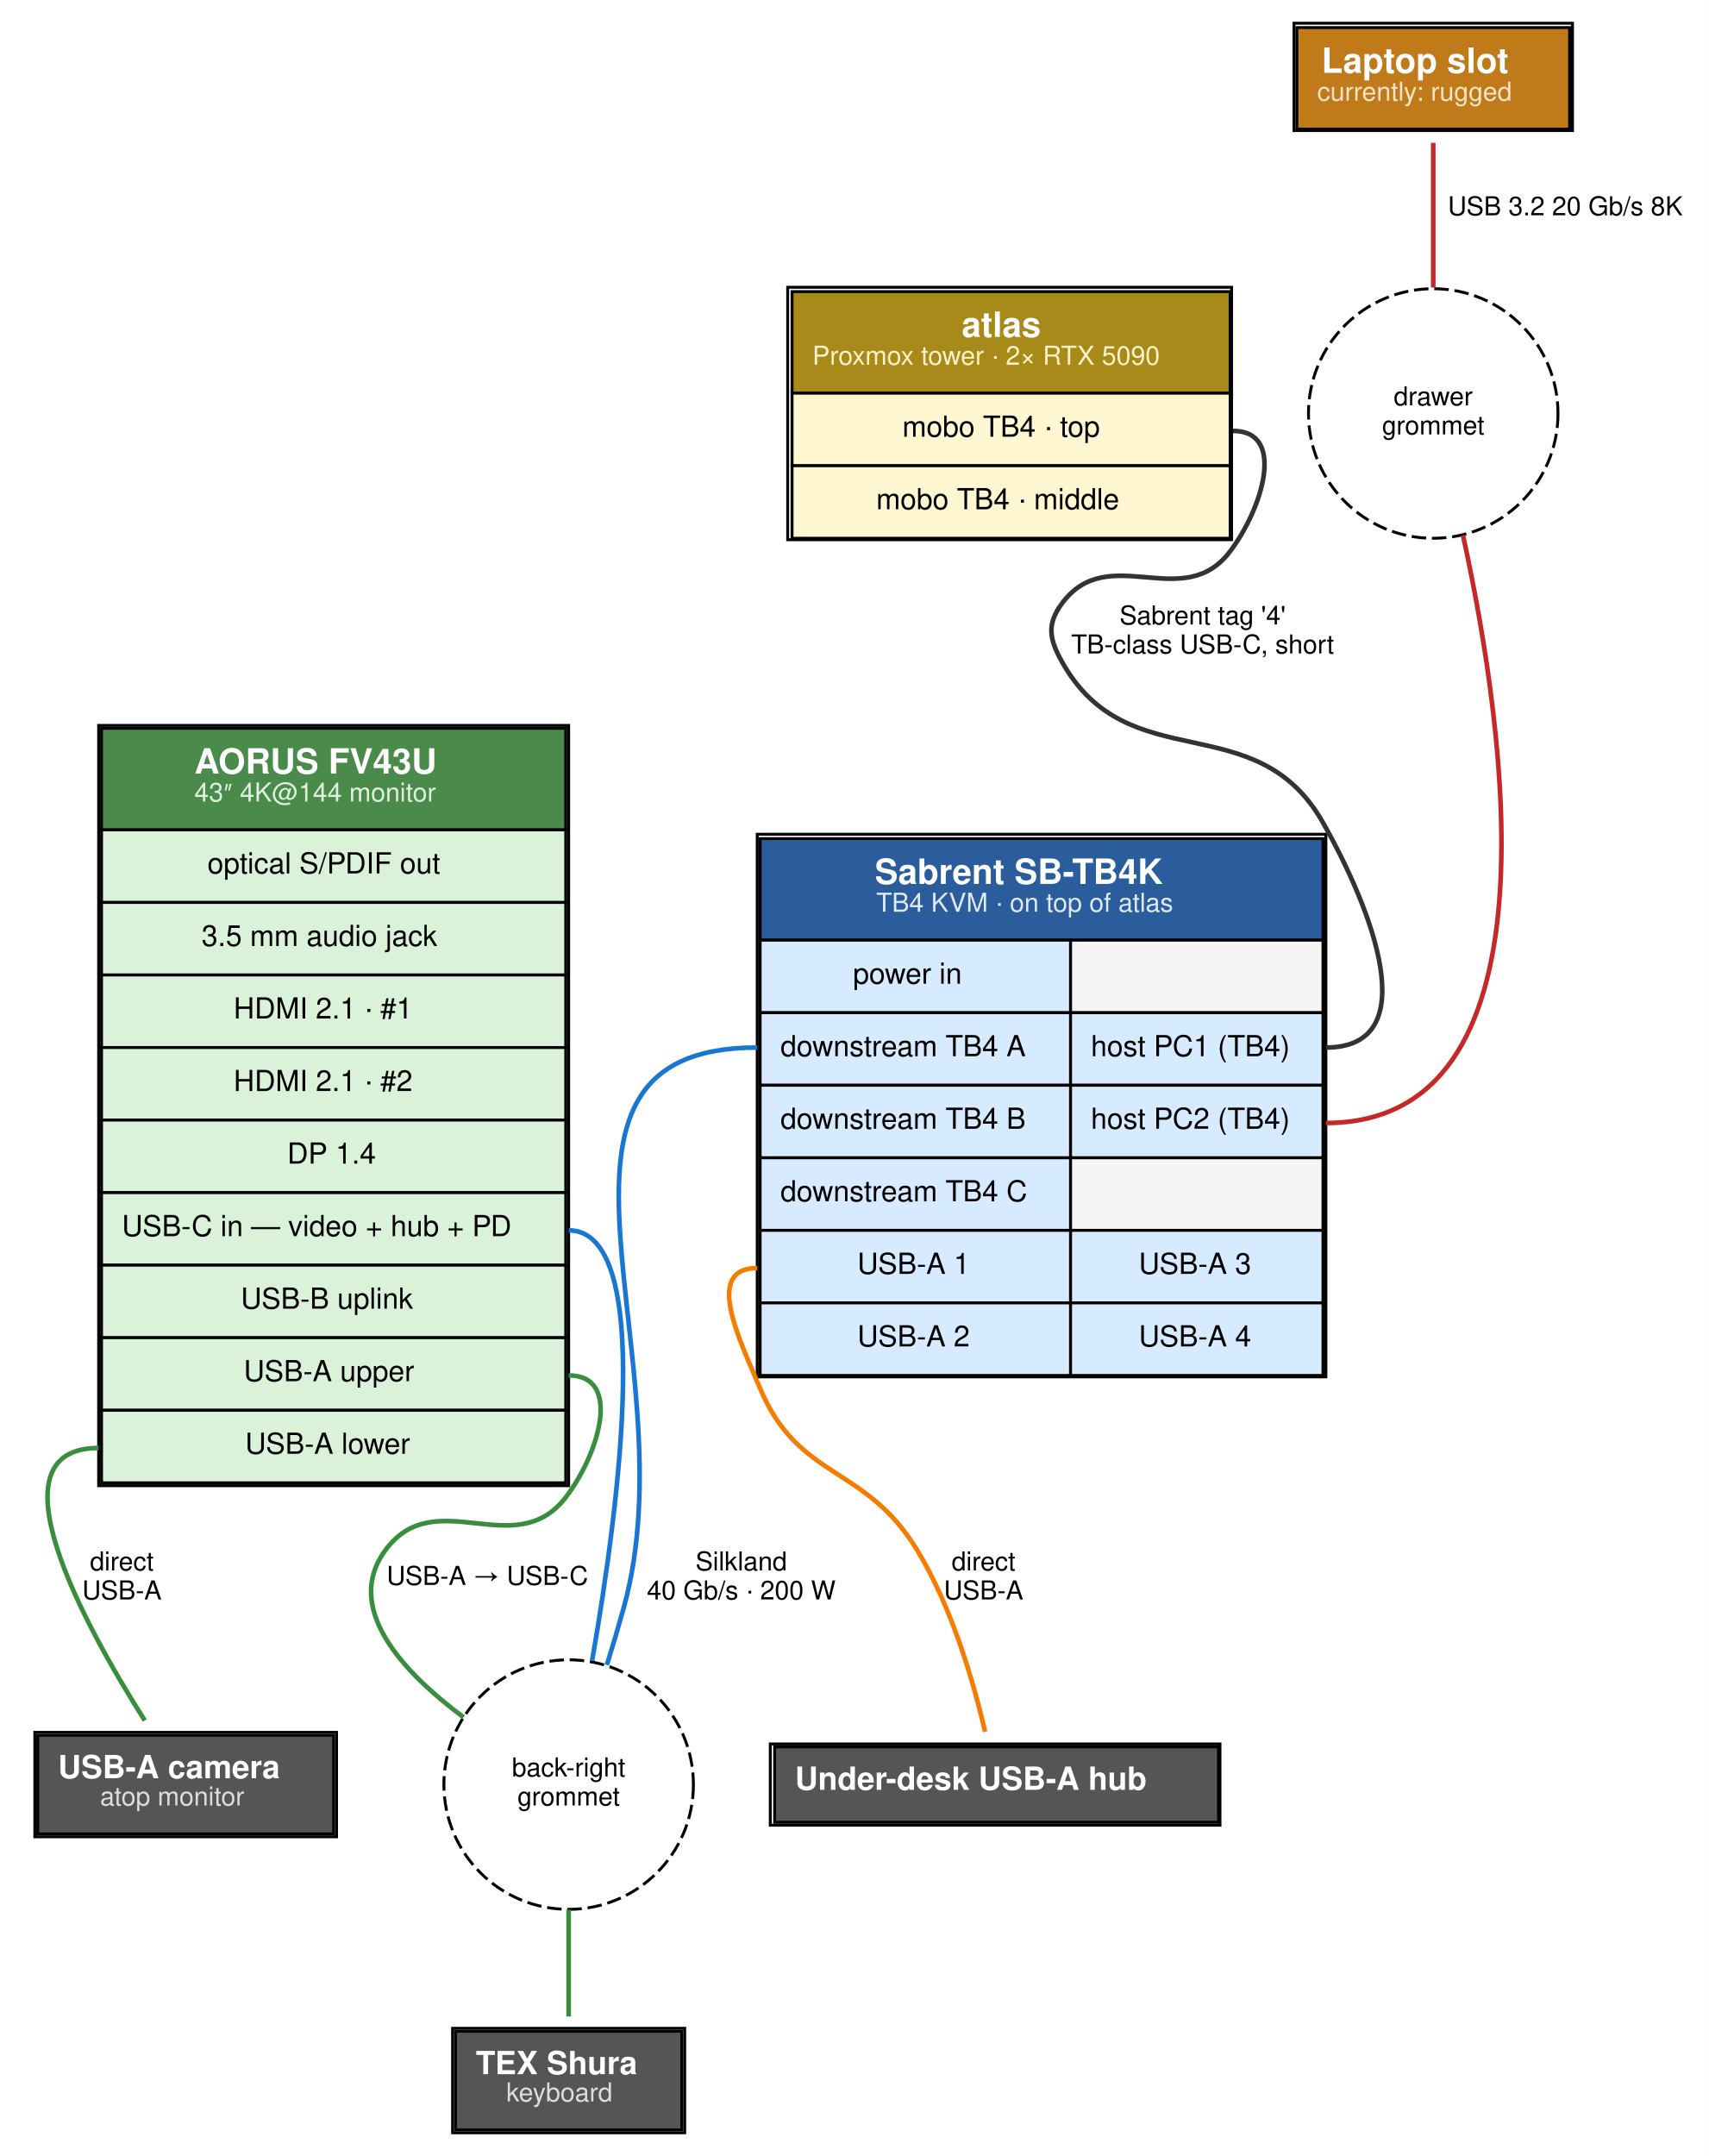
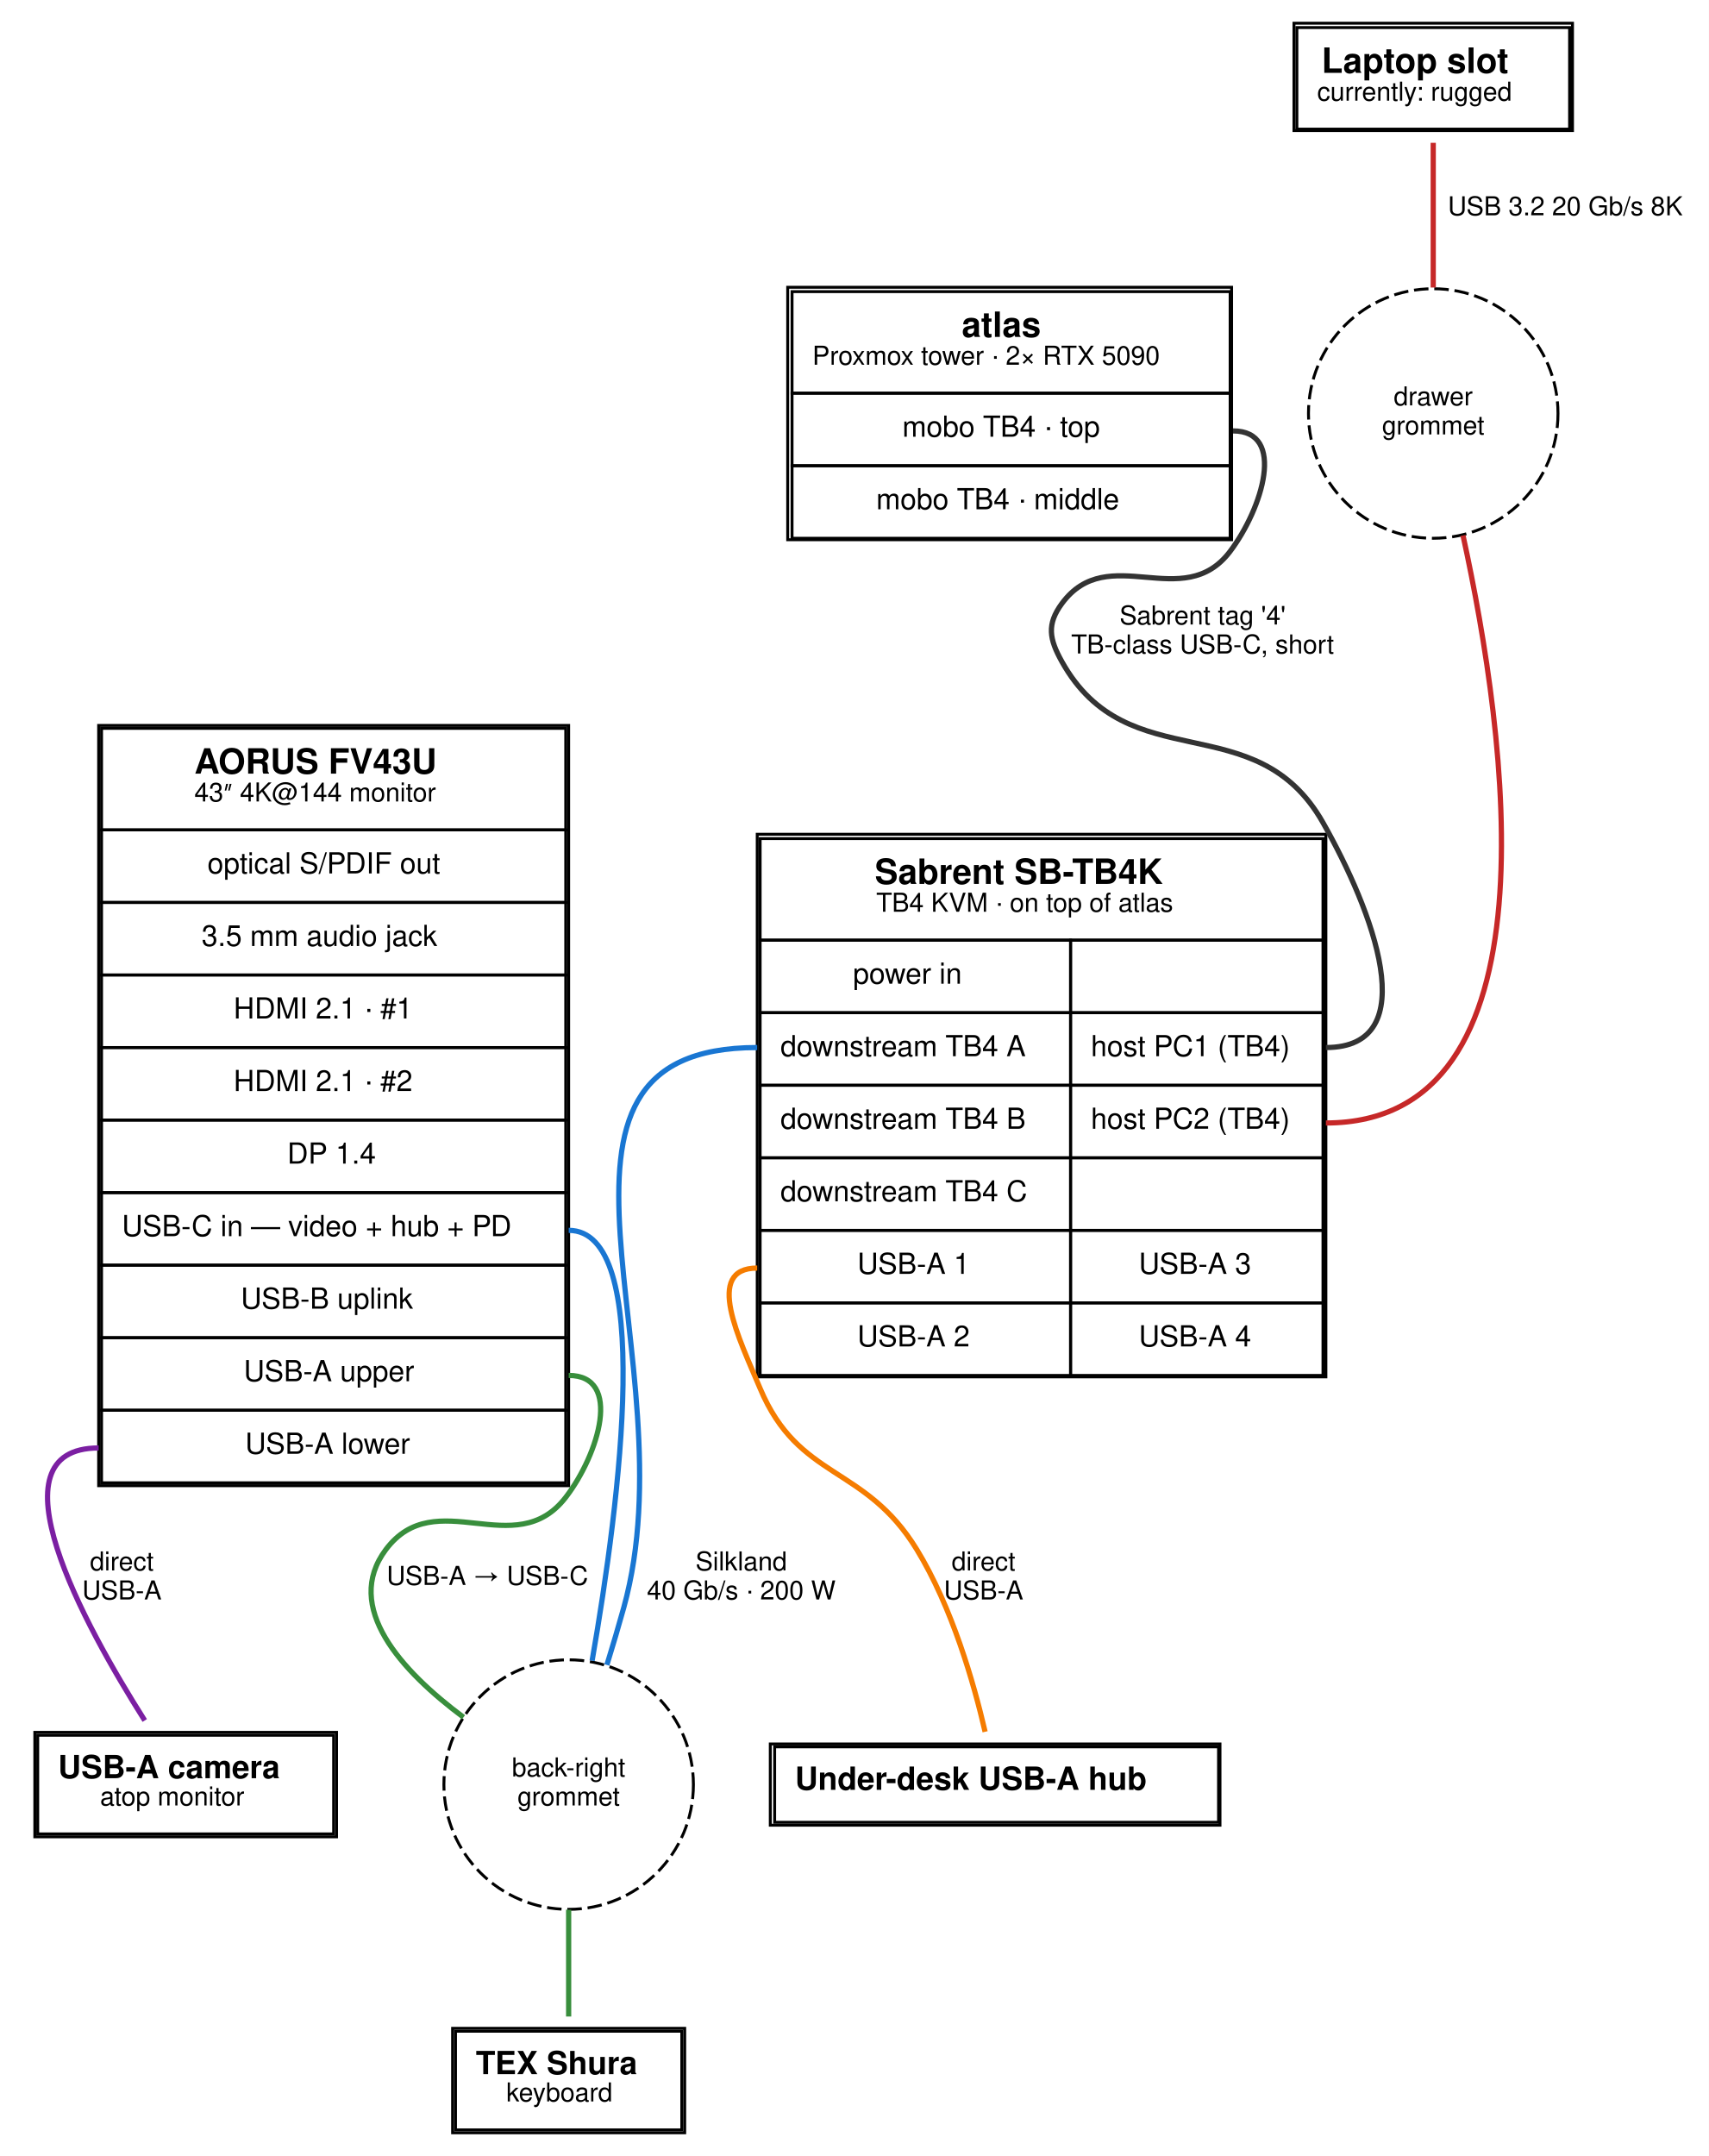
<svg xmlns="http://www.w3.org/2000/svg" width="589pt" height="743pt" viewBox="0.00 0.00 589.00 743.00">
  <g id="graph0" class="graph" transform="scale(1 1) rotate(0) translate(4 739)">
    <polygon fill="white" stroke="transparent" points="-4,4 -4,-739 585,-739 585,4 -4,4" />
    <g id="node1" class="node">
-       <polygon fill="#4a8a4a" stroke="transparent" points="31,-453 31,-488 191,-488 191,-453 31,-453" />
      <polygon fill="none" stroke="black" points="31,-453 31,-488 191,-488 191,-453 31,-453" />
-       <text text-anchor="start" x="63" y="-472.4" font-family="Helvetica,sans-Serif" font-weight="bold" font-size="12.00" fill="white">AORUS FV43U</text>
-       <text text-anchor="start" x="63" y="-462.8" font-family="Helvetica,sans-Serif" font-size="9.00" fill="#e0f0e0">43″ 4K@144 monitor</text>
-       <polygon fill="#d9f2d9" stroke="transparent" points="31,-428 31,-453 191,-453 191,-428 31,-428" />
+       <text text-anchor="start" x="63" y="-472.4" font-family="Helvetica,sans-Serif" font-weight="bold" font-size="12.00">AORUS FV43U</text>
+       <text text-anchor="start" x="63" y="-462.8" font-family="Helvetica,sans-Serif" font-size="9.00">43″ 4K@144 monitor</text>
      <polygon fill="none" stroke="black" points="31,-428 31,-453 191,-453 191,-428 31,-428" />
      <text text-anchor="start" x="67.5" y="-438" font-family="Helvetica,sans-Serif" font-size="10.00">optical S/PDIF out</text>
-       <polygon fill="#d9f2d9" stroke="transparent" points="31,-403 31,-428 191,-428 191,-403 31,-403" />
      <polygon fill="none" stroke="black" points="31,-403 31,-428 191,-428 191,-403 31,-403" />
      <text text-anchor="start" x="65.5" y="-413" font-family="Helvetica,sans-Serif" font-size="10.00">3.5 mm audio jack</text>
-       <polygon fill="#d9f2d9" stroke="transparent" points="31,-378 31,-403 191,-403 191,-378 31,-378" />
      <polygon fill="none" stroke="black" points="31,-378 31,-403 191,-403 191,-378 31,-378" />
      <text text-anchor="start" x="76.5" y="-388" font-family="Helvetica,sans-Serif" font-size="10.00">HDMI 2.1 · #1</text>
-       <polygon fill="#d9f2d9" stroke="transparent" points="31,-353 31,-378 191,-378 191,-353 31,-353" />
      <polygon fill="none" stroke="black" points="31,-353 31,-378 191,-378 191,-353 31,-353" />
      <text text-anchor="start" x="76.5" y="-363" font-family="Helvetica,sans-Serif" font-size="10.00">HDMI 2.1 · #2</text>
-       <polygon fill="#d9f2d9" stroke="transparent" points="31,-328 31,-353 191,-353 191,-328 31,-328" />
      <polygon fill="none" stroke="black" points="31,-328 31,-353 191,-353 191,-328 31,-328" />
      <text text-anchor="start" x="95" y="-338" font-family="Helvetica,sans-Serif" font-size="10.00">DP 1.4</text>
-       <polygon fill="#d9f2d9" stroke="transparent" points="31,-303 31,-328 191,-328 191,-303 31,-303" />
      <polygon fill="none" stroke="black" points="31,-303 31,-328 191,-328 191,-303 31,-303" />
      <text text-anchor="start" x="38" y="-313" font-family="Helvetica,sans-Serif" font-size="10.00">USB-C in — video + hub + PD</text>
-       <polygon fill="#d9f2d9" stroke="transparent" points="31,-278 31,-303 191,-303 191,-278 31,-278" />
      <polygon fill="none" stroke="black" points="31,-278 31,-303 191,-303 191,-278 31,-278" />
      <text text-anchor="start" x="79" y="-288" font-family="Helvetica,sans-Serif" font-size="10.00">USB-B uplink</text>
-       <polygon fill="#d9f2d9" stroke="transparent" points="31,-253 31,-278 191,-278 191,-253 31,-253" />
      <polygon fill="none" stroke="black" points="31,-253 31,-278 191,-278 191,-253 31,-253" />
      <text text-anchor="start" x="80" y="-263" font-family="Helvetica,sans-Serif" font-size="10.00">USB-A upper</text>
-       <polygon fill="#d9f2d9" stroke="transparent" points="31,-228 31,-253 191,-253 191,-228 31,-228" />
      <polygon fill="none" stroke="black" points="31,-228 31,-253 191,-253 191,-228 31,-228" />
      <text text-anchor="start" x="80.5" y="-238" font-family="Helvetica,sans-Serif" font-size="10.00">USB-A lower</text>
      <polygon fill="none" stroke="black" points="30,-227 30,-489 192,-489 192,-227 30,-227" />
    </g>
    <g id="node5" class="node">
      <ellipse fill="none" stroke="black" stroke-dasharray="5,2" cx="192" cy="-124" rx="43" ry="43" />
      <text text-anchor="middle" x="192" y="-126.8" font-family="Helvetica,sans-Serif" font-size="9.00">back-right</text>
      <text text-anchor="middle" x="192" y="-116.8" font-family="Helvetica,sans-Serif" font-size="9.00">grommet</text>
    </g>
    <g id="edge7" class="edge">
-       <path fill="none" stroke="#388e3c" stroke-width="1.6" d="M192,-265C210.67,-265 202.39,-237.8 191,-223 173.5,-200.26 146.23,-227.94 129,-205 114.14,-185.21 134.37,-163.14 155.76,-147.2" />
+       <path fill="none" stroke="#388e3c" stroke-width="1.8" d="M192,-265C210.67,-265 202.39,-237.8 191,-223 173.5,-200.26 146.23,-227.94 129,-205 114.14,-185.21 134.37,-163.14 155.76,-147.2" />
      <text text-anchor="middle" x="164" y="-192.8" font-family="Helvetica,sans-Serif" font-size="9.00">USB-A → USB-C</text>
    </g>
    <g id="node7" class="node">
-       <polygon fill="#555555" stroke="transparent" points="9,-107 9,-141 111,-141 111,-107 9,-107" />
      <polygon fill="none" stroke="black" points="9,-107 9,-141 111,-141 111,-107 9,-107" />
-       <text text-anchor="start" x="16" y="-126.2" font-family="Helvetica,sans-Serif" font-weight="bold" font-size="11.00" fill="white">USB-A camera</text>
-       <text text-anchor="start" x="30.5" y="-116.8" font-family="Helvetica,sans-Serif" font-size="9.00" fill="#dddddd">atop monitor</text>
+       <text text-anchor="start" x="16" y="-126.2" font-family="Helvetica,sans-Serif" font-weight="bold" font-size="11.00">USB-A camera</text>
+       <text text-anchor="start" x="30.5" y="-116.8" font-family="Helvetica,sans-Serif" font-size="9.00">atop monitor</text>
      <polygon fill="none" stroke="black" points="8,-106 8,-142 112,-142 112,-106 8,-106" />
    </g>
    <g id="edge9" class="edge">
-       <path fill="none" stroke="#388e3c" stroke-width="1.6" d="M30,-240C-8.38,-240 24.85,-179.29 45.89,-146.09" />
+       <path fill="none" stroke="#7b1fa2" stroke-width="1.8" d="M30,-240C-8.38,-240 24.85,-179.29 45.89,-146.09" />
      <text text-anchor="middle" x="38" y="-197.8" font-family="Helvetica,sans-Serif" font-size="9.00">direct</text>
      <text text-anchor="middle" x="38" y="-187.8" font-family="Helvetica,sans-Serif" font-size="9.00">USB-A</text>
    </g>
    <g id="node2" class="node">
-       <polygon fill="#2b5c9b" stroke="transparent" points="258,-415 258,-450 452,-450 452,-415 258,-415" />
      <polygon fill="none" stroke="black" points="258,-415 258,-450 452,-450 452,-415 258,-415" />
-       <text text-anchor="start" x="297.5" y="-434.4" font-family="Helvetica,sans-Serif" font-weight="bold" font-size="12.00" fill="white">Sabrent SB-TB4K</text>
-       <text text-anchor="start" x="298" y="-424.8" font-family="Helvetica,sans-Serif" font-size="9.00" fill="#dceafa">TB4 KVM · on top of atlas</text>
-       <polygon fill="#d6ebff" stroke="transparent" points="258,-390 258,-415 365,-415 365,-390 258,-390" />
+       <text text-anchor="start" x="297.5" y="-434.4" font-family="Helvetica,sans-Serif" font-weight="bold" font-size="12.00">Sabrent SB-TB4K</text>
+       <text text-anchor="start" x="298" y="-424.8" font-family="Helvetica,sans-Serif" font-size="9.00">TB4 KVM · on top of atlas</text>
      <polygon fill="none" stroke="black" points="258,-390 258,-415 365,-415 365,-390 258,-390" />
      <text text-anchor="start" x="290" y="-400" font-family="Helvetica,sans-Serif" font-size="10.00">power in</text>
-       <polygon fill="#f5f5f5" stroke="transparent" points="365,-390 365,-415 452,-415 452,-390 365,-390" />
      <polygon fill="none" stroke="black" points="365,-390 365,-415 452,-415 452,-390 365,-390" />
-       <polygon fill="#d6ebff" stroke="transparent" points="258,-365 258,-390 365,-390 365,-365 258,-365" />
      <polygon fill="none" stroke="black" points="258,-365 258,-390 365,-390 365,-365 258,-365" />
      <text text-anchor="start" x="265" y="-375" font-family="Helvetica,sans-Serif" font-size="10.00">downstream TB4 A</text>
-       <polygon fill="#d6ebff" stroke="transparent" points="365,-365 365,-390 452,-390 452,-365 365,-365" />
      <polygon fill="none" stroke="black" points="365,-365 365,-390 452,-390 452,-365 365,-365" />
      <text text-anchor="start" x="372" y="-375" font-family="Helvetica,sans-Serif" font-size="10.00">host PC1 (TB4)</text>
-       <polygon fill="#d6ebff" stroke="transparent" points="258,-340 258,-365 365,-365 365,-340 258,-340" />
      <polygon fill="none" stroke="black" points="258,-340 258,-365 365,-365 365,-340 258,-340" />
      <text text-anchor="start" x="265" y="-350" font-family="Helvetica,sans-Serif" font-size="10.00">downstream TB4 B</text>
-       <polygon fill="#d6ebff" stroke="transparent" points="365,-340 365,-365 452,-365 452,-340 365,-340" />
      <polygon fill="none" stroke="black" points="365,-340 365,-365 452,-365 452,-340 365,-340" />
      <text text-anchor="start" x="372" y="-350" font-family="Helvetica,sans-Serif" font-size="10.00">host PC2 (TB4)</text>
-       <polygon fill="#d6ebff" stroke="transparent" points="258,-315 258,-340 365,-340 365,-315 258,-315" />
      <polygon fill="none" stroke="black" points="258,-315 258,-340 365,-340 365,-315 258,-315" />
      <text text-anchor="start" x="265" y="-325" font-family="Helvetica,sans-Serif" font-size="10.00">downstream TB4 C</text>
-       <polygon fill="#f5f5f5" stroke="transparent" points="365,-315 365,-340 452,-340 452,-315 365,-315" />
      <polygon fill="none" stroke="black" points="365,-315 365,-340 452,-340 452,-315 365,-315" />
-       <polygon fill="#d6ebff" stroke="transparent" points="258,-290 258,-315 365,-315 365,-290 258,-290" />
      <polygon fill="none" stroke="black" points="258,-290 258,-315 365,-315 365,-290 258,-290" />
      <text text-anchor="start" x="291.5" y="-300" font-family="Helvetica,sans-Serif" font-size="10.00">USB-A 1</text>
-       <polygon fill="#d6ebff" stroke="transparent" points="365,-290 365,-315 452,-315 452,-290 365,-290" />
      <polygon fill="none" stroke="black" points="365,-290 365,-315 452,-315 452,-290 365,-290" />
      <text text-anchor="start" x="388.5" y="-300" font-family="Helvetica,sans-Serif" font-size="10.00">USB-A 3</text>
-       <polygon fill="#d6ebff" stroke="transparent" points="258,-265 258,-290 365,-290 365,-265 258,-265" />
      <polygon fill="none" stroke="black" points="258,-265 258,-290 365,-290 365,-265 258,-265" />
      <text text-anchor="start" x="291.5" y="-275" font-family="Helvetica,sans-Serif" font-size="10.00">USB-A 2</text>
-       <polygon fill="#d6ebff" stroke="transparent" points="365,-265 365,-290 452,-290 452,-265 365,-265" />
      <polygon fill="none" stroke="black" points="365,-265 365,-290 452,-290 452,-265 365,-265" />
      <text text-anchor="start" x="388.5" y="-275" font-family="Helvetica,sans-Serif" font-size="10.00">USB-A 4</text>
      <polygon fill="none" stroke="black" points="257,-264.5 257,-451.5 453,-451.5 453,-264.5 257,-264.5" />
    </g>
    <g id="edge4" class="edge">
-       <path fill="none" stroke="#1976d2" stroke-width="1.6" d="M257,-378C168.82,-378 234.55,-269.98 211,-185 209.22,-178.58 207.21,-171.81 205.18,-165.22" />
+       <path fill="none" stroke="#1976d2" stroke-width="1.8" d="M257,-378C168.82,-378 234.55,-269.98 211,-185 209.22,-178.58 207.21,-171.81 205.18,-165.22" />
      <text text-anchor="middle" x="251.5" y="-197.8" font-family="Helvetica,sans-Serif" font-size="9.00">Silkland</text>
      <text text-anchor="middle" x="251.5" y="-187.8" font-family="Helvetica,sans-Serif" font-size="9.00">40 Gb/s · 200 W</text>
    </g>
    <g id="node9" class="node">
-       <polygon fill="#555555" stroke="transparent" points="263,-111 263,-137 416,-137 416,-111 263,-111" />
      <polygon fill="none" stroke="black" points="263,-111 263,-137 416,-137 416,-111 263,-111" />
-       <text text-anchor="start" x="270" y="-122.2" font-family="Helvetica,sans-Serif" font-weight="bold" font-size="11.00" fill="white">Under-desk USB-A hub</text>
+       <text text-anchor="start" x="270" y="-122.2" font-family="Helvetica,sans-Serif" font-weight="bold" font-size="11.00">Under-desk USB-A hub</text>
      <polygon fill="none" stroke="black" points="261.5,-110 261.5,-138 416.5,-138 416.5,-110 261.5,-110" />
    </g>
    <g id="edge6" class="edge">
-       <path fill="none" stroke="#f57c00" stroke-width="1.6" d="M257,-302C238.55,-302 250.85,-277.51 258,-260.5 271.34,-228.77 294.05,-234.37 312,-205 324.15,-185.11 331.63,-159.07 335.54,-142.19" />
+       <path fill="none" stroke="#f57c00" stroke-width="1.8" d="M257,-302C238.55,-302 250.85,-277.51 258,-260.5 271.34,-228.77 294.05,-234.37 312,-205 324.15,-185.11 331.63,-159.07 335.54,-142.19" />
      <text text-anchor="middle" x="335" y="-197.8" font-family="Helvetica,sans-Serif" font-size="9.00">direct</text>
      <text text-anchor="middle" x="335" y="-187.8" font-family="Helvetica,sans-Serif" font-size="9.00">USB-A</text>
    </g>
    <g id="node3" class="node">
-       <polygon fill="#a88a1a" stroke="transparent" points="269,-603.5 269,-638.5 420,-638.5 420,-603.5 269,-603.5" />
      <polygon fill="none" stroke="black" points="269,-603.5 269,-638.5 420,-638.5 420,-603.5 269,-603.5" />
-       <text text-anchor="start" x="327.5" y="-622.9" font-family="Helvetica,sans-Serif" font-weight="bold" font-size="12.00" fill="white">atlas</text>
-       <text text-anchor="start" x="276" y="-613.3" font-family="Helvetica,sans-Serif" font-size="9.00" fill="#fff2c7">Proxmox tower · 2× RTX 5090</text>
-       <polygon fill="#fff7d1" stroke="transparent" points="269,-578.5 269,-603.5 420,-603.5 420,-578.5 269,-578.5" />
+       <text text-anchor="start" x="327.5" y="-622.9" font-family="Helvetica,sans-Serif" font-weight="bold" font-size="12.00">atlas</text>
+       <text text-anchor="start" x="276" y="-613.3" font-family="Helvetica,sans-Serif" font-size="9.00">Proxmox tower · 2× RTX 5090</text>
      <polygon fill="none" stroke="black" points="269,-578.5 269,-603.5 420,-603.5 420,-578.5 269,-578.5" />
      <text text-anchor="start" x="307" y="-588.5" font-family="Helvetica,sans-Serif" font-size="10.00">mobo TB4 · top</text>
-       <polygon fill="#fff7d1" stroke="transparent" points="269,-553.5 269,-578.5 420,-578.5 420,-553.5 269,-553.5" />
      <polygon fill="none" stroke="black" points="269,-553.5 269,-578.5 420,-578.5 420,-553.5 269,-553.5" />
      <text text-anchor="start" x="298" y="-563.5" font-family="Helvetica,sans-Serif" font-size="10.00">mobo TB4 · middle</text>
      <polygon fill="none" stroke="black" points="267.5,-553 267.5,-640 420.5,-640 420.5,-553 267.5,-553" />
    </g>
    <g id="edge1" class="edge">
-       <path fill="none" stroke="#333333" stroke-width="1.6" d="M421,-590.5C439.45,-590.5 431.12,-563.72 420,-549 403.73,-527.46 378.01,-552.73 362,-531 356.73,-523.84 357.67,-518.76 362,-511 384.9,-469.97 428.83,-496.39 452,-455.5 468.98,-425.53 487.45,-378 453,-378" />
+       <path fill="none" stroke="#333333" stroke-width="1.8" d="M421,-590.5C439.45,-590.5 431.12,-563.72 420,-549 403.73,-527.46 378.01,-552.73 362,-531 356.73,-523.84 357.67,-518.76 362,-511 384.9,-469.97 428.83,-496.39 452,-455.5 468.98,-425.53 487.45,-378 453,-378" />
      <text text-anchor="middle" x="410.5" y="-523.8" font-family="Helvetica,sans-Serif" font-size="9.00">Sabrent tag '4'</text>
      <text text-anchor="middle" x="410.5" y="-513.8" font-family="Helvetica,sans-Serif" font-size="9.00">TB-class USB-C, short</text>
    </g>
    <g id="node4" class="node">
-       <polygon fill="#c07a1a" stroke="transparent" points="443,-694.5 443,-729.5 537,-729.5 537,-694.5 443,-694.5" />
      <polygon fill="none" stroke="black" points="443,-694.5 443,-729.5 537,-729.5 537,-694.5 443,-694.5" />
-       <text text-anchor="start" x="451.5" y="-713.9" font-family="Helvetica,sans-Serif" font-weight="bold" font-size="12.00" fill="white">Laptop slot</text>
-       <text text-anchor="start" x="450" y="-704.3" font-family="Helvetica,sans-Serif" font-size="9.00" fill="#ffe4c7">currently: rugged</text>
+       <text text-anchor="start" x="451.5" y="-713.9" font-family="Helvetica,sans-Serif" font-weight="bold" font-size="12.00">Laptop slot</text>
+       <text text-anchor="start" x="450" y="-704.3" font-family="Helvetica,sans-Serif" font-size="9.00">currently: rugged</text>
      <polygon fill="none" stroke="black" points="442,-694 442,-731 538,-731 538,-694 442,-694" />
    </g>
    <g id="node6" class="node">
      <ellipse fill="none" stroke="black" stroke-dasharray="5,2" cx="490" cy="-596.5" rx="43" ry="43" />
      <text text-anchor="middle" x="490" y="-599.3" font-family="Helvetica,sans-Serif" font-size="9.00">drawer</text>
      <text text-anchor="middle" x="490" y="-589.3" font-family="Helvetica,sans-Serif" font-size="9.00">grommet</text>
    </g>
    <g id="edge2" class="edge">
-       <path fill="none" stroke="#c62828" stroke-width="1.6" d="M490,-689.79C490,-675.71 490,-656.88 490,-639.91" />
+       <path fill="none" stroke="#c62828" stroke-width="1.8" d="M490,-689.79C490,-675.71 490,-656.88 490,-639.91" />
      <text text-anchor="middle" x="535.5" y="-664.8" font-family="Helvetica,sans-Serif" font-size="9.00">USB 3.2 20 Gb/s 8K</text>
    </g>
    <g id="edge5" class="edge">
-       <path fill="none" stroke="#1976d2" stroke-width="1.6" d="M200.09,-166.7C209.83,-222.63 221.44,-315 192,-315" />
+       <path fill="none" stroke="#1976d2" stroke-width="1.8" d="M200.09,-166.7C209.83,-222.63 221.44,-315 192,-315" />
    </g>
    <g id="node8" class="node">
-       <polygon fill="#555555" stroke="transparent" points="153,-5 153,-39 231,-39 231,-5 153,-5" />
      <polygon fill="none" stroke="black" points="153,-5 153,-39 231,-39 231,-5 153,-5" />
-       <text text-anchor="start" x="160" y="-24.2" font-family="Helvetica,sans-Serif" font-weight="bold" font-size="11.00" fill="white">TEX Shura</text>
-       <text text-anchor="start" x="170.5" y="-14.8" font-family="Helvetica,sans-Serif" font-size="9.00" fill="#dddddd">keyboard</text>
+       <text text-anchor="start" x="160" y="-24.2" font-family="Helvetica,sans-Serif" font-weight="bold" font-size="11.00">TEX Shura</text>
+       <text text-anchor="start" x="170.5" y="-14.8" font-family="Helvetica,sans-Serif" font-size="9.00">keyboard</text>
      <polygon fill="none" stroke="black" points="152,-4 152,-40 232,-40 232,-4 152,-4" />
    </g>
    <g id="edge8" class="edge">
-       <path fill="none" stroke="#388e3c" stroke-width="1.6" d="M192,-80.88C192,-68.18 192,-54.78 192,-44.07" />
+       <path fill="none" stroke="#388e3c" stroke-width="1.8" d="M192,-80.88C192,-68.18 192,-54.78 192,-44.07" />
    </g>
    <g id="edge3" class="edge">
-       <path fill="none" stroke="#c62828" stroke-width="1.6" d="M500.27,-554.47C515.42,-485.07 533.92,-352 453,-352" />
+       <path fill="none" stroke="#c62828" stroke-width="1.8" d="M500.27,-554.47C515.42,-485.07 533.92,-352 453,-352" />
    </g>
  </g>
</svg>
